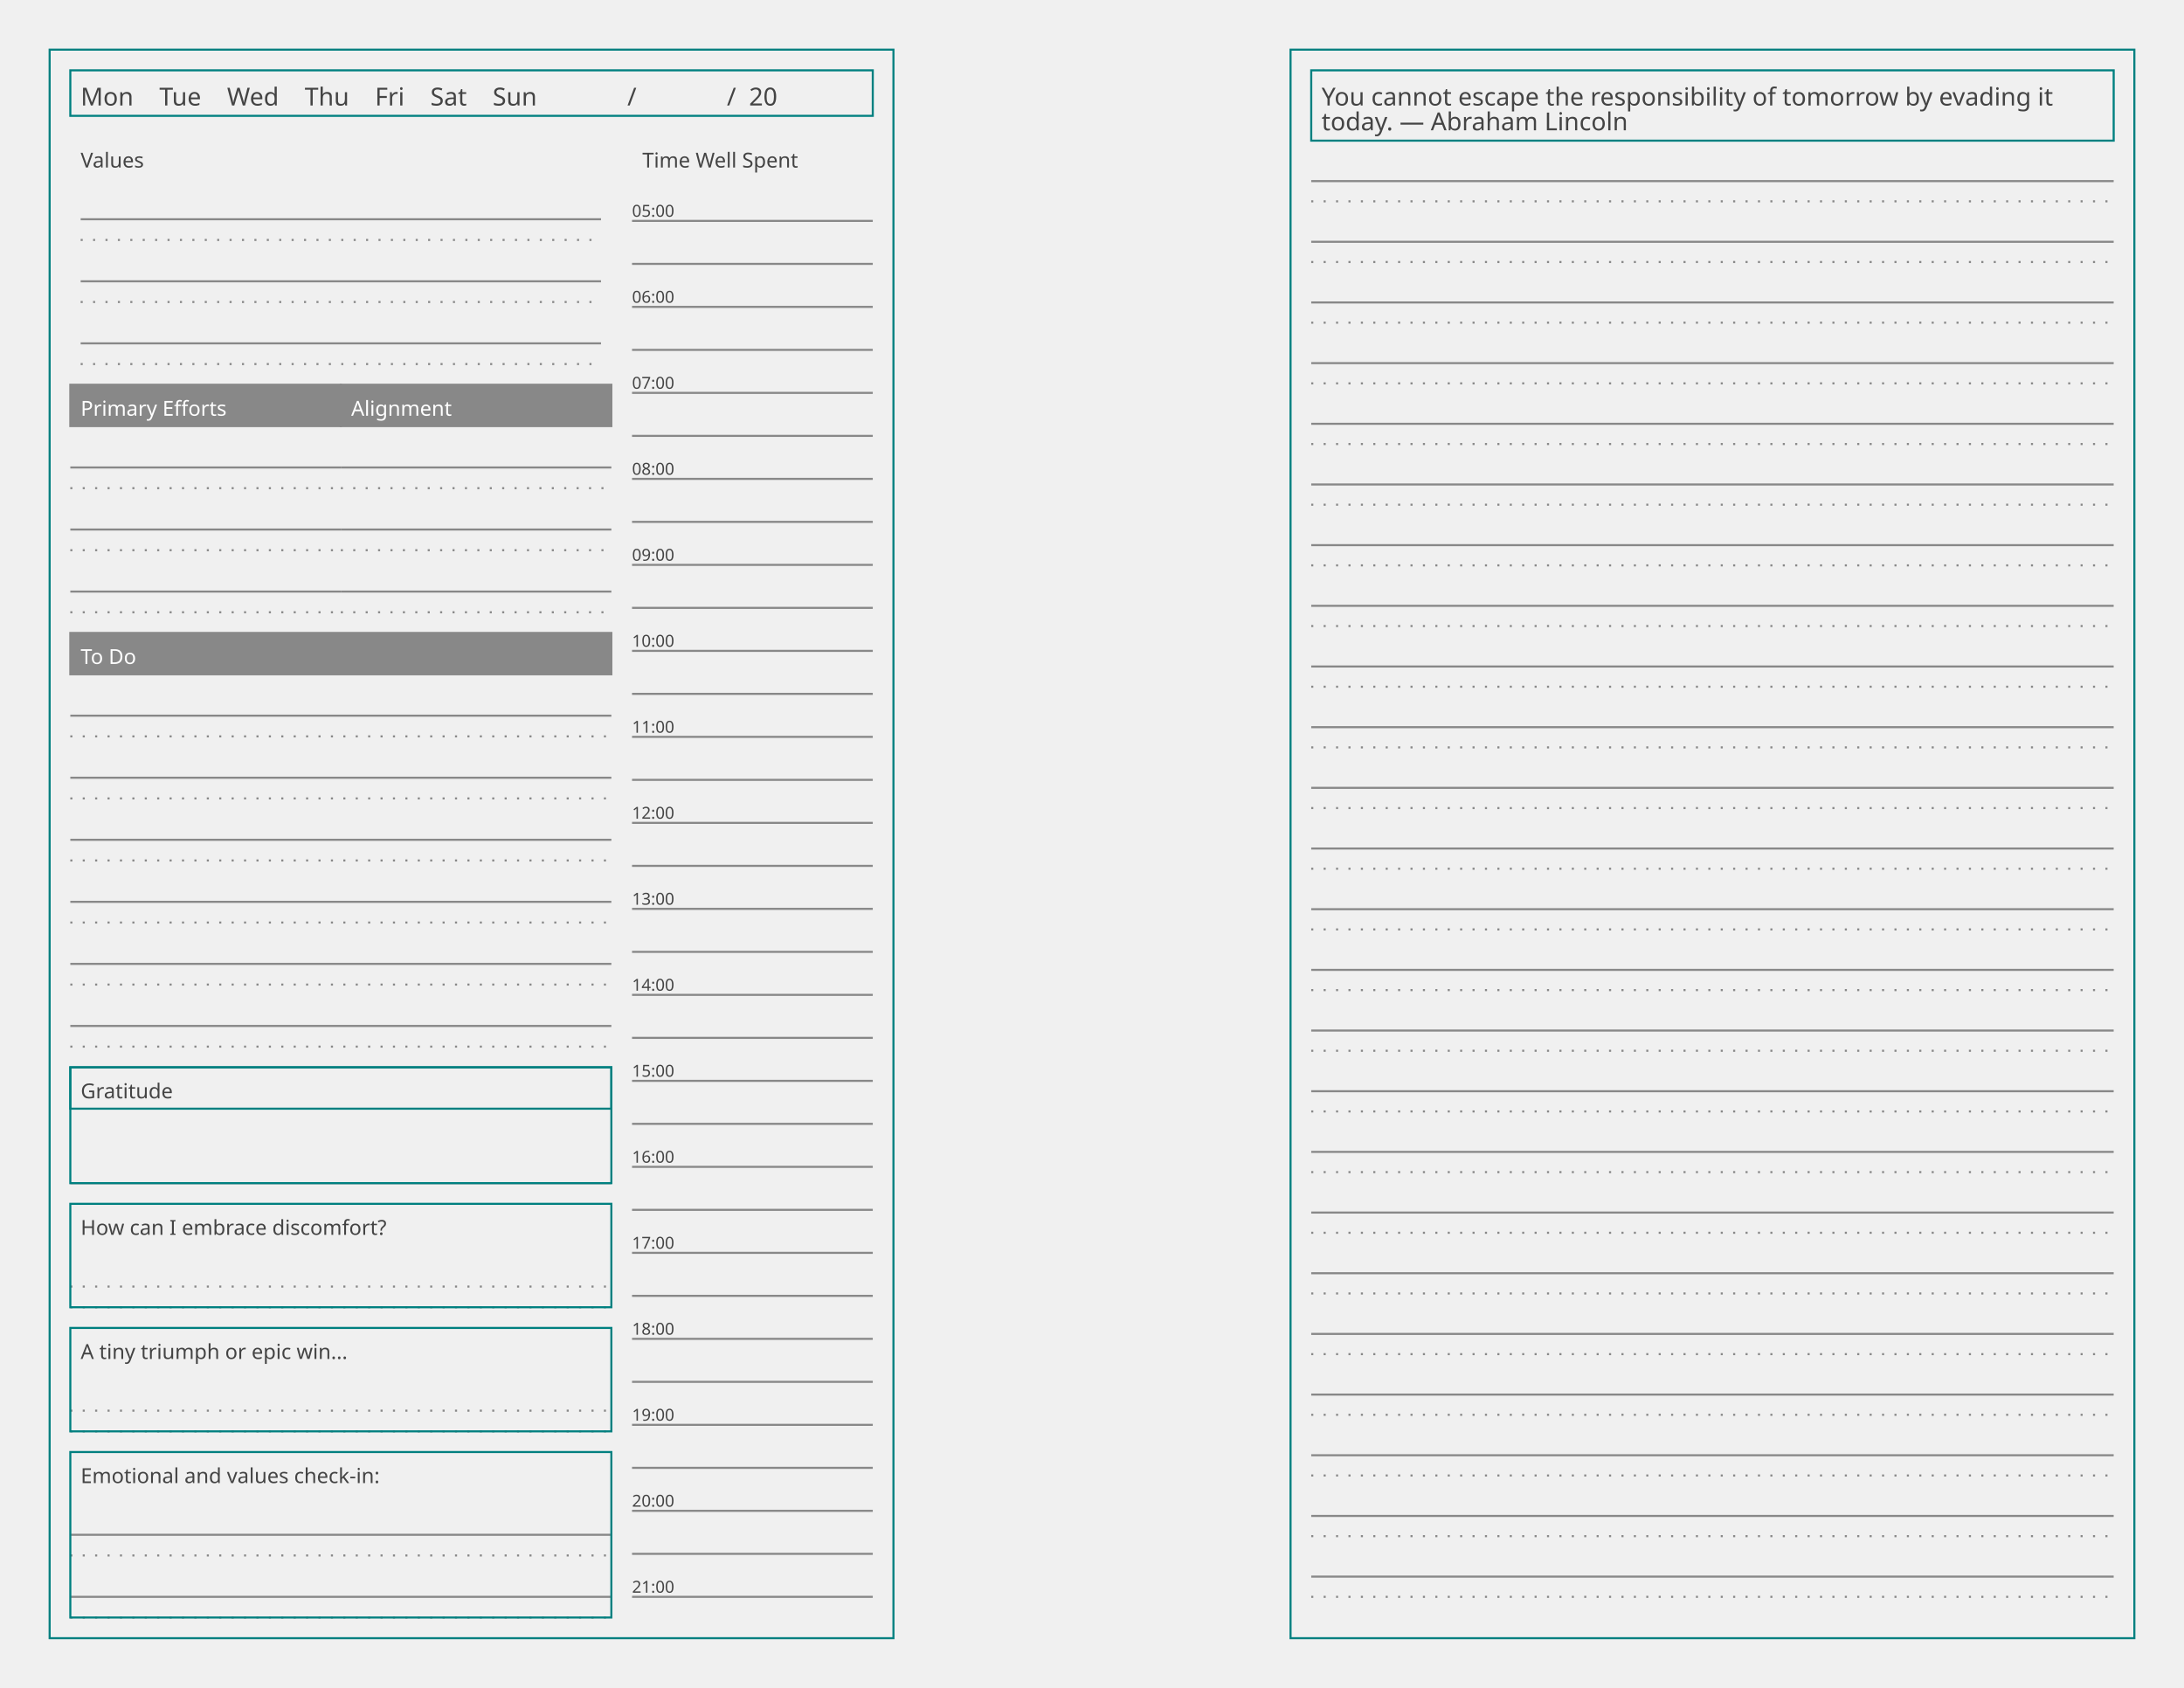
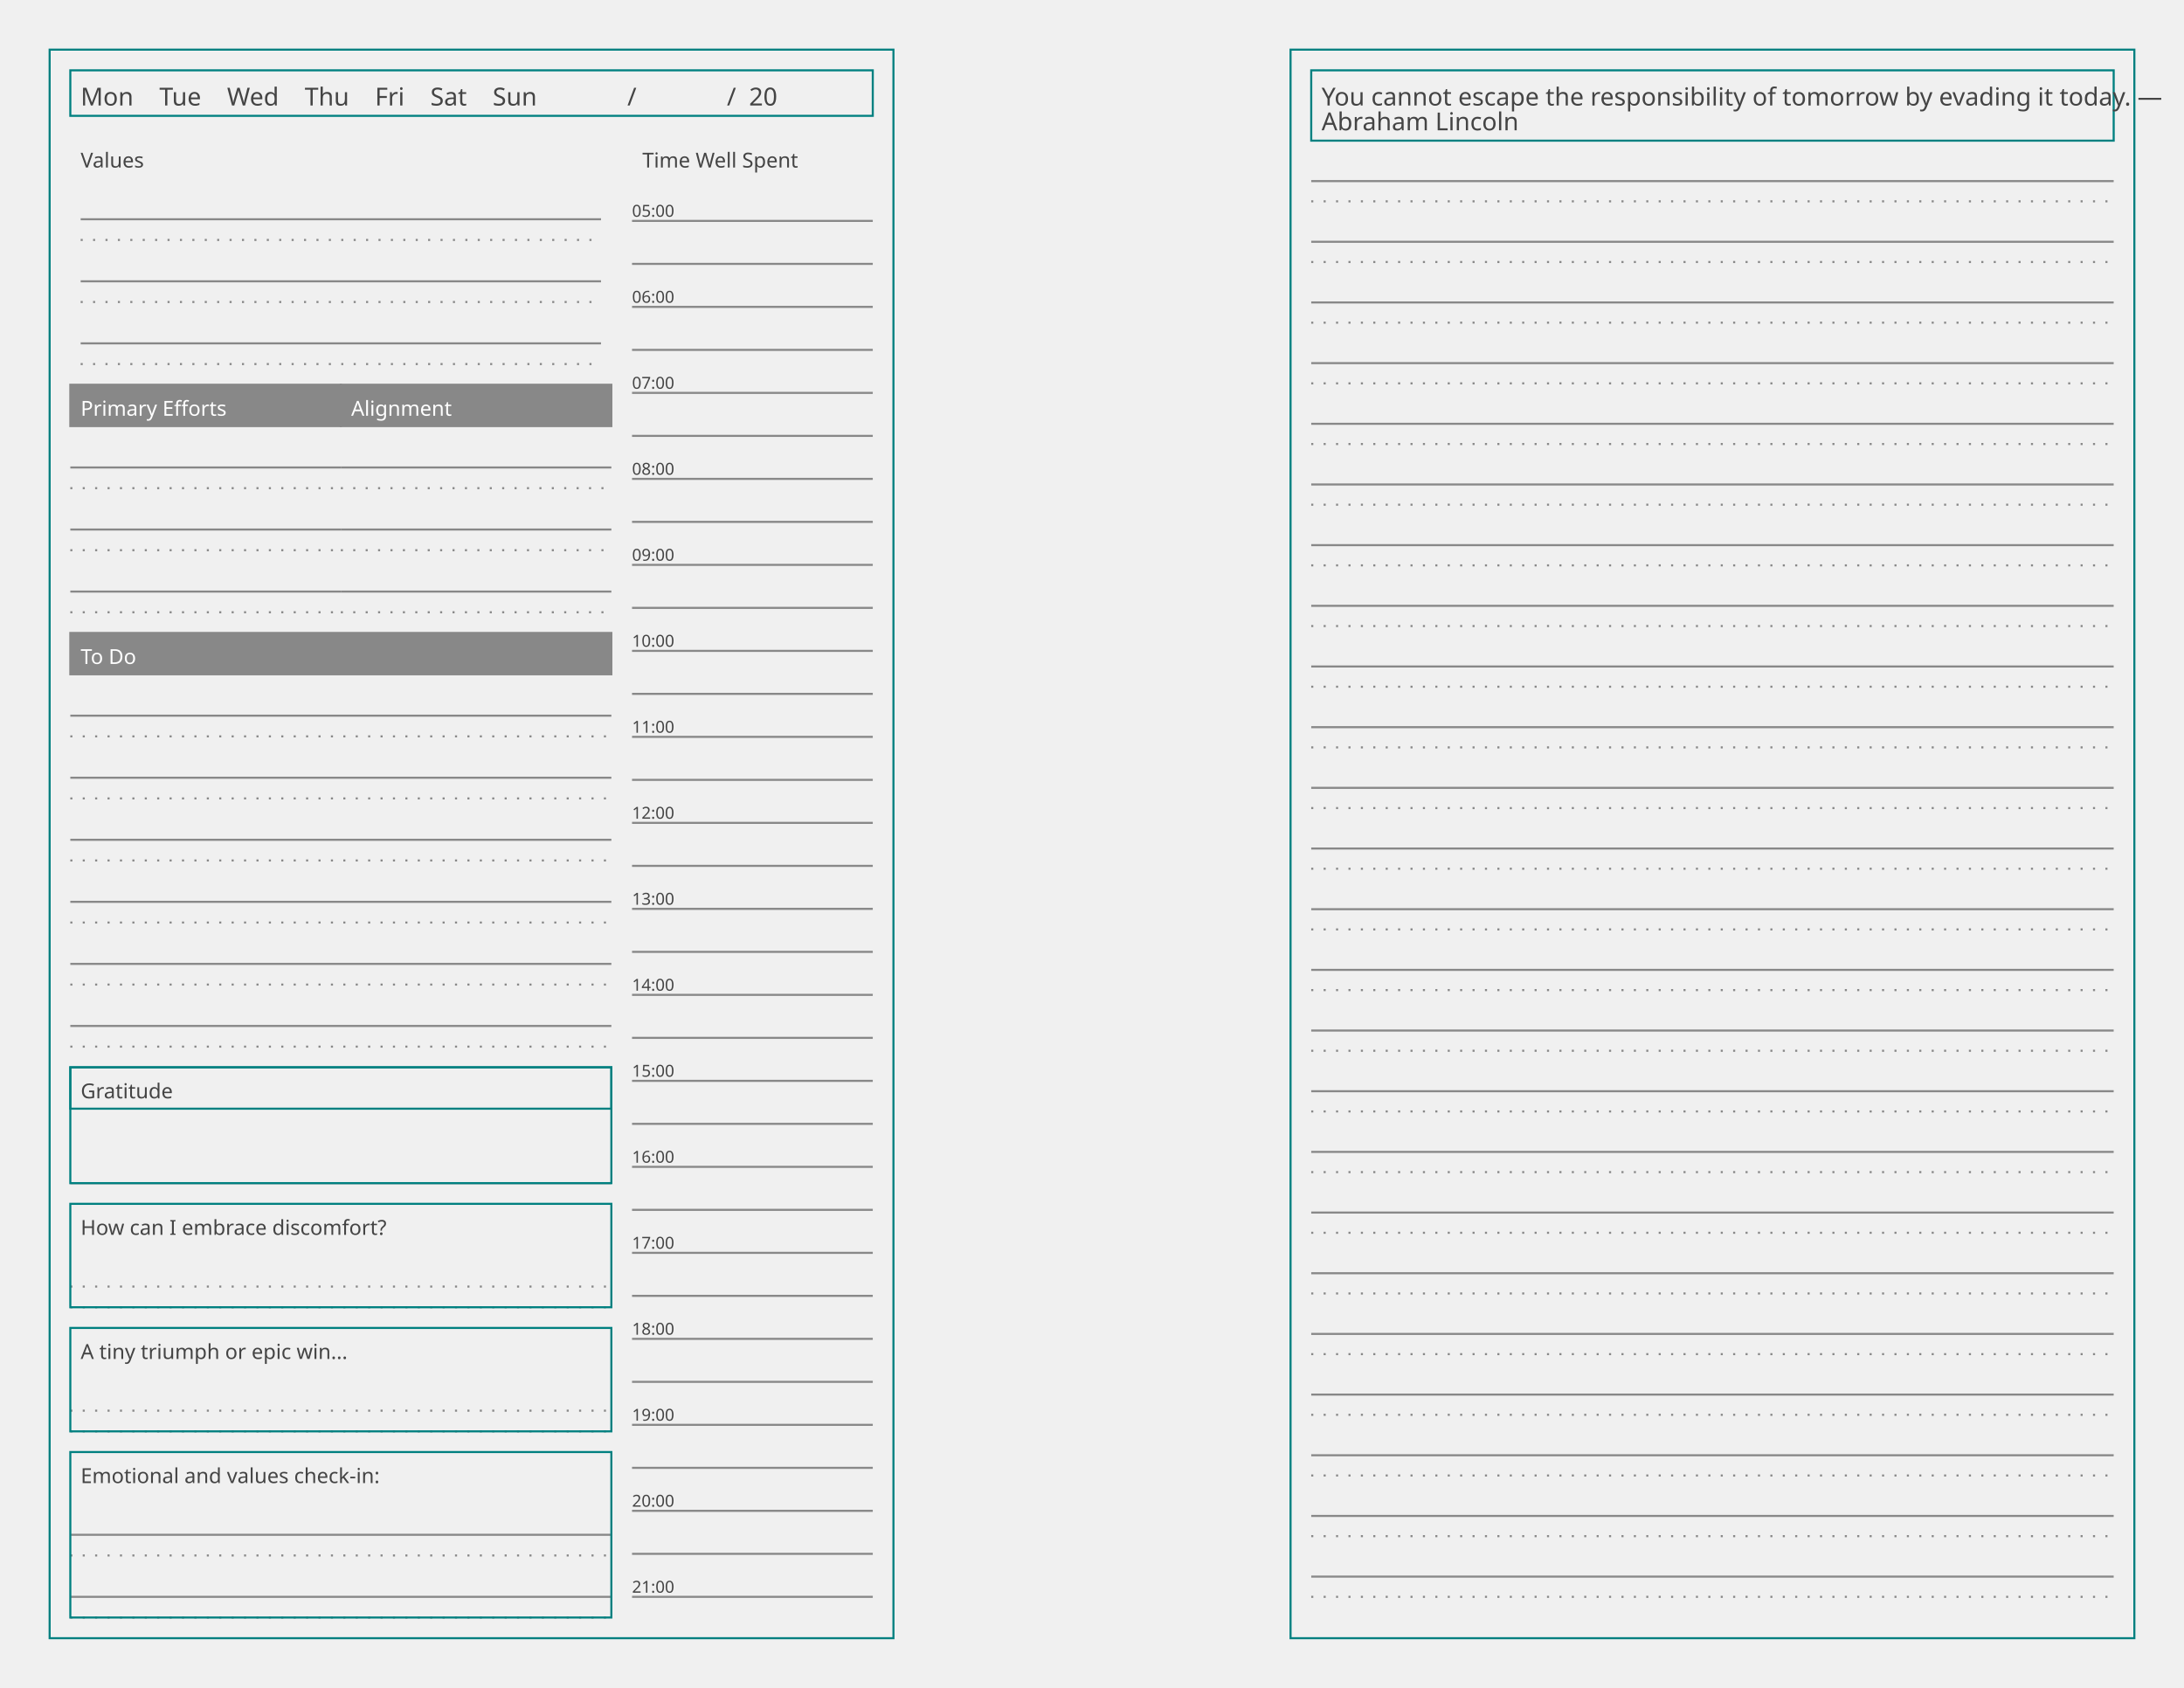
<svg xmlns="http://www.w3.org/2000/svg" baseProfile="tiny" height="8.5in" version="1.2" width="11in">
  <defs />
  <g transform="translate(24.0, 24.0)">
    <rect fill="none" height="768.0" stroke="#008080" width="408.0" x="0" y="0" />
    <g transform="translate(10, 10)">
      <rect fill="none" height="22" stroke="#008080" stroke-width="1" width="388.0" x="0" y="0" />
      <text alignment-baseline="text-after-edge" fill="#444444" font-family="Trebuchet MS" font-size="12" text-anchor="start" transform="translate(5,17)">Mon    Tue    Wed    Thu    Fri    Sat    Sun              /              /  20          </text>
    </g>
    <g transform="translate(10, 32)">
      <g transform="translate(0,10)">
        <g>
          <g transform="translate(0,0)">
            <text alignment-baseline="text-after-edge" fill="#444444" font-family="Ubuntu Mono" font-size="10" text-anchor="start" transform="translate(5,15)">Values</text>
          </g>
          <g transform="translate(0,20)">
            <g>
              <line stroke="#888888" stroke-dasharray="1,5" stroke-width="1" transform="translate(5,30.0)" x1="0" x2="251.6" y1="0" y2="0" />
              <line stroke="#888888" stroke-dasharray="1,5" stroke-width="1" transform="translate(5,60.0)" x1="0" x2="251.6" y1="0" y2="0" />
              <line stroke="#888888" stroke-dasharray="1,5" stroke-width="1" transform="translate(5,90.0)" x1="0" x2="251.6" y1="0" y2="0" />
            </g>
            <g>
              <line stroke="#888888" stroke-dasharray="1,0" stroke-width="1" transform="translate(5,20.0)" x1="0" x2="251.6" y1="0" y2="0" />
              <line stroke="#888888" stroke-dasharray="1,0" stroke-width="1" transform="translate(5,50.0)" x1="0" x2="251.6" y1="0" y2="0" />
              <line stroke="#888888" stroke-dasharray="1,0" stroke-width="1" transform="translate(5,80.0)" x1="0" x2="251.6" y1="0" y2="0" />
            </g>
          </g>
        </g>
      </g>
      <g transform="translate(0,130.0)">
        <g>
          <g transform="translate(0,0)">
            <g>
              <g transform="translate(0,0)">
                <rect fill="#888888" height="20" stroke="#888888" stroke-width="1" width="130.8" x="0" y="0" />
                <text alignment-baseline="text-after-edge" fill="#ffffff" font-family="Trebuchet MS" font-size="10" text-anchor="start" transform="translate(5,15)">Primary Efforts</text>
              </g>
              <g transform="translate(0,20)">
                <g>
                  <line stroke="#888888" stroke-dasharray="1,5" stroke-width="1" transform="translate(0,30.0)" x1="0" x2="130.8" y1="0" y2="0" />
                  <line stroke="#888888" stroke-dasharray="1,5" stroke-width="1" transform="translate(0,60.0)" x1="0" x2="130.8" y1="0" y2="0" />
                  <line stroke="#888888" stroke-dasharray="1,5" stroke-width="1" transform="translate(0,90.0)" x1="0" x2="130.8" y1="0" y2="0" />
                </g>
                <g>
                  <line stroke="#888888" stroke-dasharray="1,0" stroke-width="1" transform="translate(0,20.0)" x1="0" x2="130.8" y1="0" y2="0" />
                  <line stroke="#888888" stroke-dasharray="1,0" stroke-width="1" transform="translate(0,50.0)" x1="0" x2="130.8" y1="0" y2="0" />
                  <line stroke="#888888" stroke-dasharray="1,0" stroke-width="1" transform="translate(0,80.0)" x1="0" x2="130.8" y1="0" y2="0" />
                </g>
              </g>
            </g>
          </g>
          <g transform="translate(130.8,0)">
            <g>
              <g transform="translate(0,0)">
                <rect fill="#888888" height="20" stroke="#888888" stroke-width="1" width="130.8" x="0" y="0" />
                <text alignment-baseline="text-after-edge" fill="#ffffff" font-family="Trebuchet MS" font-size="10" text-anchor="start" transform="translate(5,15)">Alignment</text>
              </g>
              <g transform="translate(0,20)">
                <g>
                  <line stroke="#888888" stroke-dasharray="1,5" stroke-width="1" transform="translate(0,30.0)" x1="0" x2="130.8" y1="0" y2="0" />
                  <line stroke="#888888" stroke-dasharray="1,5" stroke-width="1" transform="translate(0,60.0)" x1="0" x2="130.8" y1="0" y2="0" />
                  <line stroke="#888888" stroke-dasharray="1,5" stroke-width="1" transform="translate(0,90.0)" x1="0" x2="130.8" y1="0" y2="0" />
                </g>
                <g>
                  <line stroke="#888888" stroke-dasharray="1,0" stroke-width="1" transform="translate(0,20.0)" x1="0" x2="130.8" y1="0" y2="0" />
                  <line stroke="#888888" stroke-dasharray="1,0" stroke-width="1" transform="translate(0,50.0)" x1="0" x2="130.8" y1="0" y2="0" />
                  <line stroke="#888888" stroke-dasharray="1,0" stroke-width="1" transform="translate(0,80.0)" x1="0" x2="130.8" y1="0" y2="0" />
                </g>
              </g>
            </g>
          </g>
        </g>
      </g>
      <g transform="translate(0,250.0)">
        <g>
          <g transform="translate(0,0)">
            <rect fill="#888888" height="20" stroke="#888888" stroke-width="1" width="261.6" x="0" y="0" />
            <text alignment-baseline="text-after-edge" fill="#ffffff" font-family="Ubuntu Mono" font-size="10" text-anchor="start" transform="translate(5,15)">To Do</text>
          </g>
          <g transform="translate(0,20)">
            <g>
              <line stroke="#888888" stroke-dasharray="1,5" stroke-width="1" transform="translate(0,30.0)" x1="0" x2="261.6" y1="0" y2="0" />
              <line stroke="#888888" stroke-dasharray="1,5" stroke-width="1" transform="translate(0,60.0)" x1="0" x2="261.6" y1="0" y2="0" />
              <line stroke="#888888" stroke-dasharray="1,5" stroke-width="1" transform="translate(0,90.0)" x1="0" x2="261.6" y1="0" y2="0" />
              <line stroke="#888888" stroke-dasharray="1,5" stroke-width="1" transform="translate(0,120.0)" x1="0" x2="261.6" y1="0" y2="0" />
              <line stroke="#888888" stroke-dasharray="1,5" stroke-width="1" transform="translate(0,150.0)" x1="0" x2="261.6" y1="0" y2="0" />
              <line stroke="#888888" stroke-dasharray="1,5" stroke-width="1" transform="translate(0,180.0)" x1="0" x2="261.6" y1="0" y2="0" />
            </g>
            <g>
              <line stroke="#888888" stroke-dasharray="1,0" stroke-width="1" transform="translate(0,20.0)" x1="0" x2="261.6" y1="0" y2="0" />
              <line stroke="#888888" stroke-dasharray="1,0" stroke-width="1" transform="translate(0,50.0)" x1="0" x2="261.6" y1="0" y2="0" />
              <line stroke="#888888" stroke-dasharray="1,0" stroke-width="1" transform="translate(0,80.0)" x1="0" x2="261.6" y1="0" y2="0" />
              <line stroke="#888888" stroke-dasharray="1,0" stroke-width="1" transform="translate(0,110.0)" x1="0" x2="261.6" y1="0" y2="0" />
              <line stroke="#888888" stroke-dasharray="1,0" stroke-width="1" transform="translate(0,140.0)" x1="0" x2="261.6" y1="0" y2="0" />
              <line stroke="#888888" stroke-dasharray="1,0" stroke-width="1" transform="translate(0,170.0)" x1="0" x2="261.6" y1="0" y2="0" />
            </g>
          </g>
        </g>
      </g>
      <g transform="translate(0,460.0)">
        <g>
          <g transform="translate(0,0)">
            <rect fill="none" height="20" stroke="#008080" stroke-width="1" width="261.6" x="0" y="0" />
            <text alignment-baseline="text-after-edge" fill="#444444" font-family="Trebuchet MS" font-size="10" text-anchor="start" transform="translate(5,15)">Gratitude</text>
          </g>
          <g transform="translate(0,20)">
            <line stroke="#888888" stroke-dasharray="1,0" stroke-width="1" transform="translate(0,36.0)" x1="0" x2="261.6" y1="0" y2="0" />
          </g>
        </g>
        <rect fill="none" height="56.0" stroke="#008080" stroke-width="1" width="261.6" x="0" y="0" />
      </g>
      <g transform="translate(0,526.0)">
        <g>
          <g transform="translate(0,0)">
            <text alignment-baseline="text-after-edge" fill="#444444" font-family="Ubuntu Mono" font-size="10" text-anchor="start" transform="translate(5,15)">How can I embrace discomfort?</text>
          </g>
          <g transform="translate(0,20)">
            <g>
              <line stroke="#888888" stroke-dasharray="1,5" stroke-width="1" transform="translate(0,30.0)" x1="0" x2="261.6" y1="0" y2="0" />
            </g>
            <g>
              <line stroke="#888888" stroke-dasharray="1,5" stroke-width="1" transform="translate(0,20.0)" x1="0" x2="261.6" y1="0" y2="0" />
            </g>
          </g>
        </g>
        <rect fill="none" height="50" stroke="#008080" stroke-width="1" width="261.6" x="0" y="0" />
      </g>
      <g transform="translate(0,586.0)">
        <g>
          <g transform="translate(0,0)">
            <text alignment-baseline="text-after-edge" fill="#444444" font-family="Ubuntu Mono" font-size="10" text-anchor="start" transform="translate(5,15)">A tiny triumph or epic win...</text>
          </g>
          <g transform="translate(0,20)">
            <g>
              <line stroke="#888888" stroke-dasharray="1,5" stroke-width="1" transform="translate(0,30.0)" x1="0" x2="261.6" y1="0" y2="0" />
            </g>
            <g>
              <line stroke="#888888" stroke-dasharray="1,5" stroke-width="1" transform="translate(0,20.0)" x1="0" x2="261.6" y1="0" y2="0" />
            </g>
          </g>
        </g>
        <rect fill="none" height="50" stroke="#008080" stroke-width="1" width="261.6" x="0" y="0" />
      </g>
      <g transform="translate(0,646.0)">
        <g>
          <g transform="translate(0,0)">
            <text alignment-baseline="text-after-edge" fill="#444444" font-family="Ubuntu Mono" font-size="10" text-anchor="start" transform="translate(5,15)">Emotional and values check-in:</text>
          </g>
          <g transform="translate(0,20)">
            <g>
              <line stroke="#888888" stroke-dasharray="1,5" stroke-width="1" transform="translate(0,30.0)" x1="0" x2="261.6" y1="0" y2="0" />
              <line stroke="#888888" stroke-dasharray="1,5" stroke-width="1" transform="translate(0,60.0)" x1="0" x2="261.6" y1="0" y2="0" />
            </g>
            <g>
              <line stroke="#888888" stroke-dasharray="1,0" stroke-width="1" transform="translate(0,20.0)" x1="0" x2="261.6" y1="0" y2="0" />
              <line stroke="#888888" stroke-dasharray="1,0" stroke-width="1" transform="translate(0,50.0)" x1="0" x2="261.6" y1="0" y2="0" />
            </g>
          </g>
        </g>
        <rect fill="none" height="80" stroke="#008080" stroke-width="1" width="261.6" x="0" y="0" />
      </g>
    </g>
    <g transform="translate(281.6,32)">
      <g>
        <rect fill="none" height="20" stroke="none" width="116.4" x="0" y="10" />
        <text alignment-baseline="text-after-edge" fill="#444444" font-family="Ubuntu Mono" font-size="10" text-anchor="start" x="5" y="25">Time Well Spent</text>
      </g>
      <g>
        <text alignment-baseline="text-after-edge" fill="#444444" font-family="Ubuntu Mono" font-size="8" text-anchor="start" x="0" y="48.788">05:00</text>
        <line stroke="#888888" x1="0" x2="116.4" y1="50.788" y2="50.788" />
        <line stroke="#888888" x1="0" x2="116.4" y1="71.576" y2="71.576" />
        <text alignment-baseline="text-after-edge" fill="#444444" font-family="Ubuntu Mono" font-size="8" text-anchor="start" x="0" y="90.364">06:00</text>
        <line stroke="#888888" x1="0" x2="116.4" y1="92.364" y2="92.364" />
        <line stroke="#888888" x1="0" x2="116.4" y1="113.152" y2="113.152" />
        <text alignment-baseline="text-after-edge" fill="#444444" font-family="Ubuntu Mono" font-size="8" text-anchor="start" x="0" y="131.939">07:00</text>
        <line stroke="#888888" x1="0" x2="116.4" y1="133.939" y2="133.939" />
        <line stroke="#888888" x1="0" x2="116.4" y1="154.727" y2="154.727" />
        <text alignment-baseline="text-after-edge" fill="#444444" font-family="Ubuntu Mono" font-size="8" text-anchor="start" x="0" y="173.515">08:00</text>
        <line stroke="#888888" x1="0" x2="116.4" y1="175.515" y2="175.515" />
        <line stroke="#888888" x1="0" x2="116.4" y1="196.303" y2="196.303" />
        <text alignment-baseline="text-after-edge" fill="#444444" font-family="Ubuntu Mono" font-size="8" text-anchor="start" x="0" y="215.091">09:00</text>
        <line stroke="#888888" x1="0" x2="116.4" y1="217.091" y2="217.091" />
        <line stroke="#888888" x1="0" x2="116.4" y1="237.879" y2="237.879" />
        <text alignment-baseline="text-after-edge" fill="#444444" font-family="Ubuntu Mono" font-size="8" text-anchor="start" x="0" y="256.667">10:00</text>
        <line stroke="#888888" x1="0" x2="116.4" y1="258.667" y2="258.667" />
        <line stroke="#888888" x1="0" x2="116.4" y1="279.455" y2="279.455" />
        <text alignment-baseline="text-after-edge" fill="#444444" font-family="Ubuntu Mono" font-size="8" text-anchor="start" x="0" y="298.242">11:00</text>
        <line stroke="#888888" x1="0" x2="116.4" y1="300.242" y2="300.242" />
        <line stroke="#888888" x1="0" x2="116.4" y1="321.03" y2="321.03" />
        <text alignment-baseline="text-after-edge" fill="#444444" font-family="Ubuntu Mono" font-size="8" text-anchor="start" x="0" y="339.818">12:00</text>
        <line stroke="#888888" x1="0" x2="116.4" y1="341.818" y2="341.818" />
        <line stroke="#888888" x1="0" x2="116.4" y1="362.606" y2="362.606" />
        <text alignment-baseline="text-after-edge" fill="#444444" font-family="Ubuntu Mono" font-size="8" text-anchor="start" x="0" y="381.394">13:00</text>
        <line stroke="#888888" x1="0" x2="116.4" y1="383.394" y2="383.394" />
        <line stroke="#888888" x1="0" x2="116.4" y1="404.182" y2="404.182" />
        <text alignment-baseline="text-after-edge" fill="#444444" font-family="Ubuntu Mono" font-size="8" text-anchor="start" x="0" y="422.97">14:00</text>
        <line stroke="#888888" x1="0" x2="116.4" y1="424.97" y2="424.97" />
        <line stroke="#888888" x1="0" x2="116.4" y1="445.758" y2="445.758" />
        <text alignment-baseline="text-after-edge" fill="#444444" font-family="Ubuntu Mono" font-size="8" text-anchor="start" x="0" y="464.545">15:00</text>
        <line stroke="#888888" x1="0" x2="116.4" y1="466.545" y2="466.545" />
        <line stroke="#888888" x1="0" x2="116.4" y1="487.333" y2="487.333" />
        <text alignment-baseline="text-after-edge" fill="#444444" font-family="Ubuntu Mono" font-size="8" text-anchor="start" x="0" y="506.121">16:00</text>
        <line stroke="#888888" x1="0" x2="116.4" y1="508.121" y2="508.121" />
        <line stroke="#888888" x1="0" x2="116.4" y1="528.909" y2="528.909" />
        <text alignment-baseline="text-after-edge" fill="#444444" font-family="Ubuntu Mono" font-size="8" text-anchor="start" x="0" y="547.697">17:00</text>
        <line stroke="#888888" x1="0" x2="116.4" y1="549.697" y2="549.697" />
        <line stroke="#888888" x1="0" x2="116.4" y1="570.485" y2="570.485" />
        <text alignment-baseline="text-after-edge" fill="#444444" font-family="Ubuntu Mono" font-size="8" text-anchor="start" x="0" y="589.273">18:00</text>
        <line stroke="#888888" x1="0" x2="116.4" y1="591.273" y2="591.273" />
        <line stroke="#888888" x1="0" x2="116.4" y1="612.061" y2="612.061" />
        <text alignment-baseline="text-after-edge" fill="#444444" font-family="Ubuntu Mono" font-size="8" text-anchor="start" x="0" y="630.848">19:00</text>
        <line stroke="#888888" x1="0" x2="116.4" y1="632.848" y2="632.848" />
        <line stroke="#888888" x1="0" x2="116.4" y1="653.636" y2="653.636" />
        <text alignment-baseline="text-after-edge" fill="#444444" font-family="Ubuntu Mono" font-size="8" text-anchor="start" x="0" y="672.424">20:00</text>
        <line stroke="#888888" x1="0" x2="116.4" y1="674.424" y2="674.424" />
        <line stroke="#888888" x1="0" x2="116.4" y1="695.212" y2="695.212" />
        <text alignment-baseline="text-after-edge" fill="#444444" font-family="Ubuntu Mono" font-size="8" text-anchor="start" x="0" y="714.0">21:00</text>
        <line stroke="#888888" x1="0" x2="116.4" y1="716.0" y2="716.0" />
      </g>
    </g>
  </g>
  <g transform="translate(624.0, 24.0)">
    <rect fill="none" height="768.0" stroke="#008080" width="408.0" x="0" y="0" />
    <g transform="translate(10, 10)">
      <rect fill="none" height="34" stroke="#008080" stroke-width="1" width="388.0" x="0" y="0" />
-       <text alignment-baseline="text-after-edge" fill="#444444" font-family="Trebuchet MS" font-size="12" text-anchor="start" transform="translate(5,17)">You cannot escape the responsibility of tomorrow by evading it</text>
-       <text alignment-baseline="text-after-edge" fill="#444444" font-family="Trebuchet MS" font-size="12" text-anchor="start" transform="translate(5,29)">today. — Abraham Lincoln</text>
+       <text alignment-baseline="text-after-edge" fill="#444444" font-family="Trebuchet MS" font-size="12" text-anchor="start" transform="translate(5,17)">You cannot escape the responsibility of tomorrow by evading it today. —</text>
+       <text alignment-baseline="text-after-edge" fill="#444444" font-family="Trebuchet MS" font-size="12" text-anchor="start" transform="translate(5,29)">Abraham Lincoln</text>
    </g>
    <g transform="translate(10, 44)">
      <g transform="translate(0,0)">
        <g>
          <line stroke="#888888" stroke-dasharray="1,5" stroke-width="1" transform="translate(0,29.33333)" x1="0" x2="388.0" y1="0" y2="0" />
          <line stroke="#888888" stroke-dasharray="1,5" stroke-width="1" transform="translate(0,58.66667)" x1="0" x2="388.0" y1="0" y2="0" />
          <line stroke="#888888" stroke-dasharray="1,5" stroke-width="1" transform="translate(0,88.0)" x1="0" x2="388.0" y1="0" y2="0" />
          <line stroke="#888888" stroke-dasharray="1,5" stroke-width="1" transform="translate(0,117.3333)" x1="0" x2="388.0" y1="0" y2="0" />
          <line stroke="#888888" stroke-dasharray="1,5" stroke-width="1" transform="translate(0,146.6667)" x1="0" x2="388.0" y1="0" y2="0" />
          <line stroke="#888888" stroke-dasharray="1,5" stroke-width="1" transform="translate(0,176.0)" x1="0" x2="388.0" y1="0" y2="0" />
          <line stroke="#888888" stroke-dasharray="1,5" stroke-width="1" transform="translate(0,205.3333)" x1="0" x2="388.0" y1="0" y2="0" />
          <line stroke="#888888" stroke-dasharray="1,5" stroke-width="1" transform="translate(0,234.6667)" x1="0" x2="388.0" y1="0" y2="0" />
          <line stroke="#888888" stroke-dasharray="1,5" stroke-width="1" transform="translate(0,264.0)" x1="0" x2="388.0" y1="0" y2="0" />
          <line stroke="#888888" stroke-dasharray="1,5" stroke-width="1" transform="translate(0,293.3333)" x1="0" x2="388.0" y1="0" y2="0" />
          <line stroke="#888888" stroke-dasharray="1,5" stroke-width="1" transform="translate(0,322.6667)" x1="0" x2="388.0" y1="0" y2="0" />
          <line stroke="#888888" stroke-dasharray="1,5" stroke-width="1" transform="translate(0,352)" x1="0" x2="388.0" y1="0" y2="0" />
          <line stroke="#888888" stroke-dasharray="1,5" stroke-width="1" transform="translate(0,381.3333)" x1="0" x2="388.0" y1="0" y2="0" />
          <line stroke="#888888" stroke-dasharray="1,5" stroke-width="1" transform="translate(0,410.6667)" x1="0" x2="388.0" y1="0" y2="0" />
          <line stroke="#888888" stroke-dasharray="1,5" stroke-width="1" transform="translate(0,440)" x1="0" x2="388.0" y1="0" y2="0" />
          <line stroke="#888888" stroke-dasharray="1,5" stroke-width="1" transform="translate(0,469.3333)" x1="0" x2="388.0" y1="0" y2="0" />
          <line stroke="#888888" stroke-dasharray="1,5" stroke-width="1" transform="translate(0,498.6667)" x1="0" x2="388.0" y1="0" y2="0" />
          <line stroke="#888888" stroke-dasharray="1,5" stroke-width="1" transform="translate(0,528)" x1="0" x2="388.0" y1="0" y2="0" />
          <line stroke="#888888" stroke-dasharray="1,5" stroke-width="1" transform="translate(0,557.3333)" x1="0" x2="388.0" y1="0" y2="0" />
          <line stroke="#888888" stroke-dasharray="1,5" stroke-width="1" transform="translate(0,586.6667)" x1="0" x2="388.0" y1="0" y2="0" />
          <line stroke="#888888" stroke-dasharray="1,5" stroke-width="1" transform="translate(0,616.0)" x1="0" x2="388.0" y1="0" y2="0" />
          <line stroke="#888888" stroke-dasharray="1,5" stroke-width="1" transform="translate(0,645.3333)" x1="0" x2="388.0" y1="0" y2="0" />
          <line stroke="#888888" stroke-dasharray="1,5" stroke-width="1" transform="translate(0,674.6667)" x1="0" x2="388.0" y1="0" y2="0" />
          <line stroke="#888888" stroke-dasharray="1,5" stroke-width="1" transform="translate(0,704)" x1="0" x2="388.0" y1="0" y2="0" />
        </g>
        <g>
          <line stroke="#888888" stroke-dasharray="1,0" stroke-width="1" transform="translate(0,19.55556)" x1="0" x2="388.0" y1="0" y2="0" />
          <line stroke="#888888" stroke-dasharray="1,0" stroke-width="1" transform="translate(0,48.88889)" x1="0" x2="388.0" y1="0" y2="0" />
          <line stroke="#888888" stroke-dasharray="1,0" stroke-width="1" transform="translate(0,78.22222)" x1="0" x2="388.0" y1="0" y2="0" />
          <line stroke="#888888" stroke-dasharray="1,0" stroke-width="1" transform="translate(0,107.5556)" x1="0" x2="388.0" y1="0" y2="0" />
          <line stroke="#888888" stroke-dasharray="1,0" stroke-width="1" transform="translate(0,136.8889)" x1="0" x2="388.0" y1="0" y2="0" />
          <line stroke="#888888" stroke-dasharray="1,0" stroke-width="1" transform="translate(0,166.2222)" x1="0" x2="388.0" y1="0" y2="0" />
          <line stroke="#888888" stroke-dasharray="1,0" stroke-width="1" transform="translate(0,195.5556)" x1="0" x2="388.0" y1="0" y2="0" />
          <line stroke="#888888" stroke-dasharray="1,0" stroke-width="1" transform="translate(0,224.8889)" x1="0" x2="388.0" y1="0" y2="0" />
          <line stroke="#888888" stroke-dasharray="1,0" stroke-width="1" transform="translate(0,254.2222)" x1="0" x2="388.0" y1="0" y2="0" />
          <line stroke="#888888" stroke-dasharray="1,0" stroke-width="1" transform="translate(0,283.5556)" x1="0" x2="388.0" y1="0" y2="0" />
          <line stroke="#888888" stroke-dasharray="1,0" stroke-width="1" transform="translate(0,312.8889)" x1="0" x2="388.0" y1="0" y2="0" />
          <line stroke="#888888" stroke-dasharray="1,0" stroke-width="1" transform="translate(0,342.2222)" x1="0" x2="388.0" y1="0" y2="0" />
          <line stroke="#888888" stroke-dasharray="1,0" stroke-width="1" transform="translate(0,371.5556)" x1="0" x2="388.0" y1="0" y2="0" />
          <line stroke="#888888" stroke-dasharray="1,0" stroke-width="1" transform="translate(0,400.8889)" x1="0" x2="388.0" y1="0" y2="0" />
          <line stroke="#888888" stroke-dasharray="1,0" stroke-width="1" transform="translate(0,430.2222)" x1="0" x2="388.0" y1="0" y2="0" />
          <line stroke="#888888" stroke-dasharray="1,0" stroke-width="1" transform="translate(0,459.5556)" x1="0" x2="388.0" y1="0" y2="0" />
          <line stroke="#888888" stroke-dasharray="1,0" stroke-width="1" transform="translate(0,488.8889)" x1="0" x2="388.0" y1="0" y2="0" />
          <line stroke="#888888" stroke-dasharray="1,0" stroke-width="1" transform="translate(0,518.2222)" x1="0" x2="388.0" y1="0" y2="0" />
          <line stroke="#888888" stroke-dasharray="1,0" stroke-width="1" transform="translate(0,547.5556)" x1="0" x2="388.0" y1="0" y2="0" />
          <line stroke="#888888" stroke-dasharray="1,0" stroke-width="1" transform="translate(0,576.8889)" x1="0" x2="388.0" y1="0" y2="0" />
          <line stroke="#888888" stroke-dasharray="1,0" stroke-width="1" transform="translate(0,606.2222)" x1="0" x2="388.0" y1="0" y2="0" />
          <line stroke="#888888" stroke-dasharray="1,0" stroke-width="1" transform="translate(0,635.5556)" x1="0" x2="388.0" y1="0" y2="0" />
          <line stroke="#888888" stroke-dasharray="1,0" stroke-width="1" transform="translate(0,664.8889)" x1="0" x2="388.0" y1="0" y2="0" />
          <line stroke="#888888" stroke-dasharray="1,0" stroke-width="1" transform="translate(0,694.2222)" x1="0" x2="388.0" y1="0" y2="0" />
        </g>
      </g>
    </g>
  </g>
</svg>
